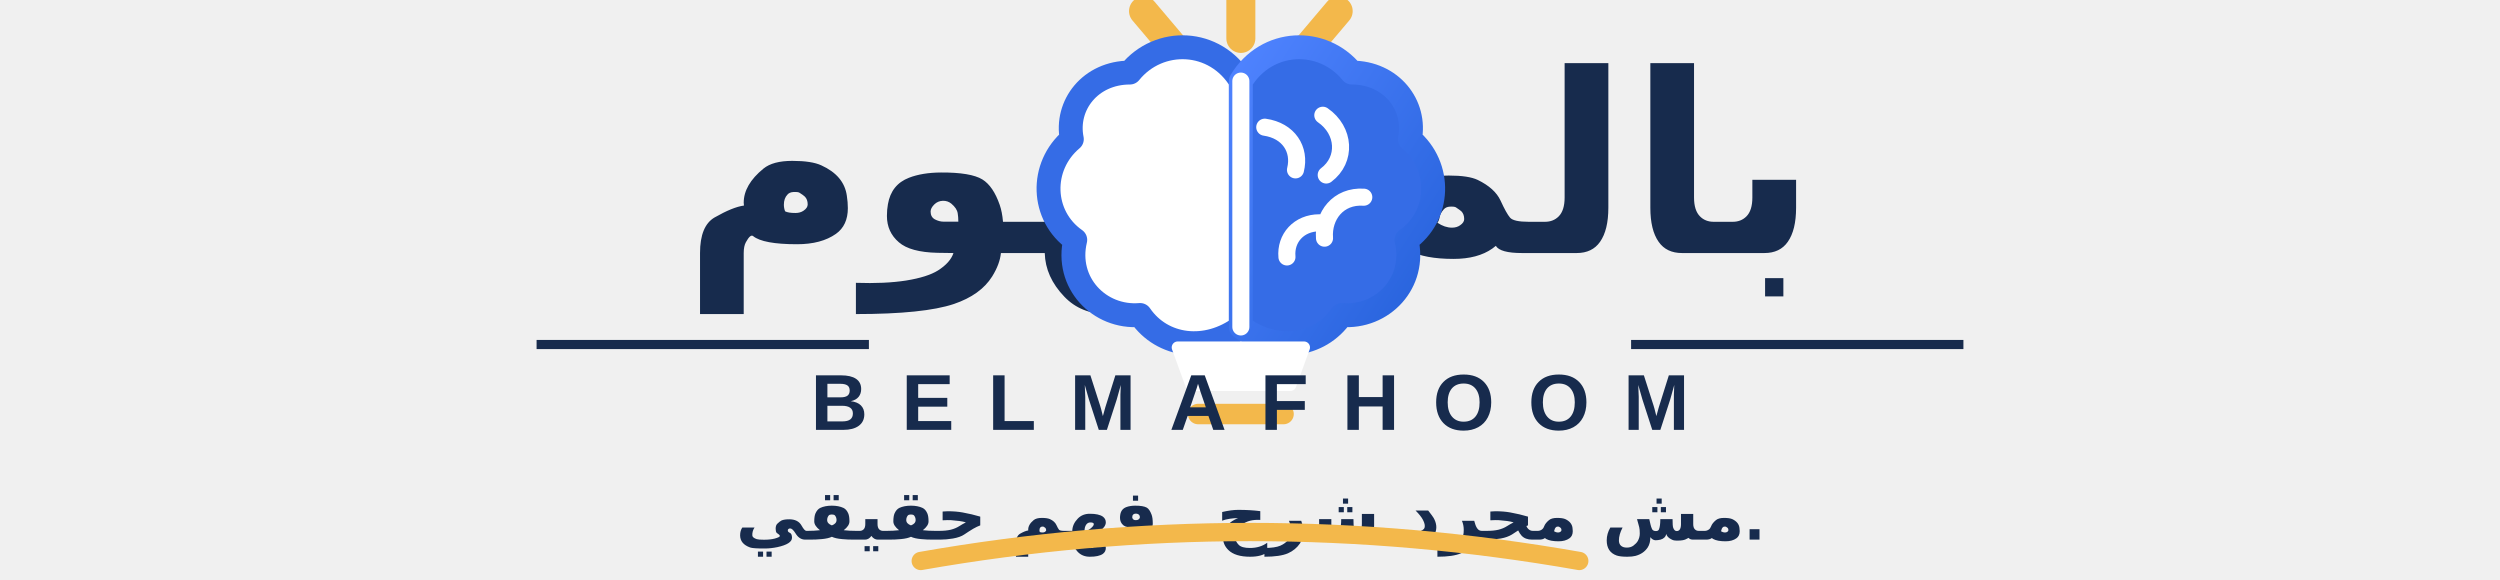
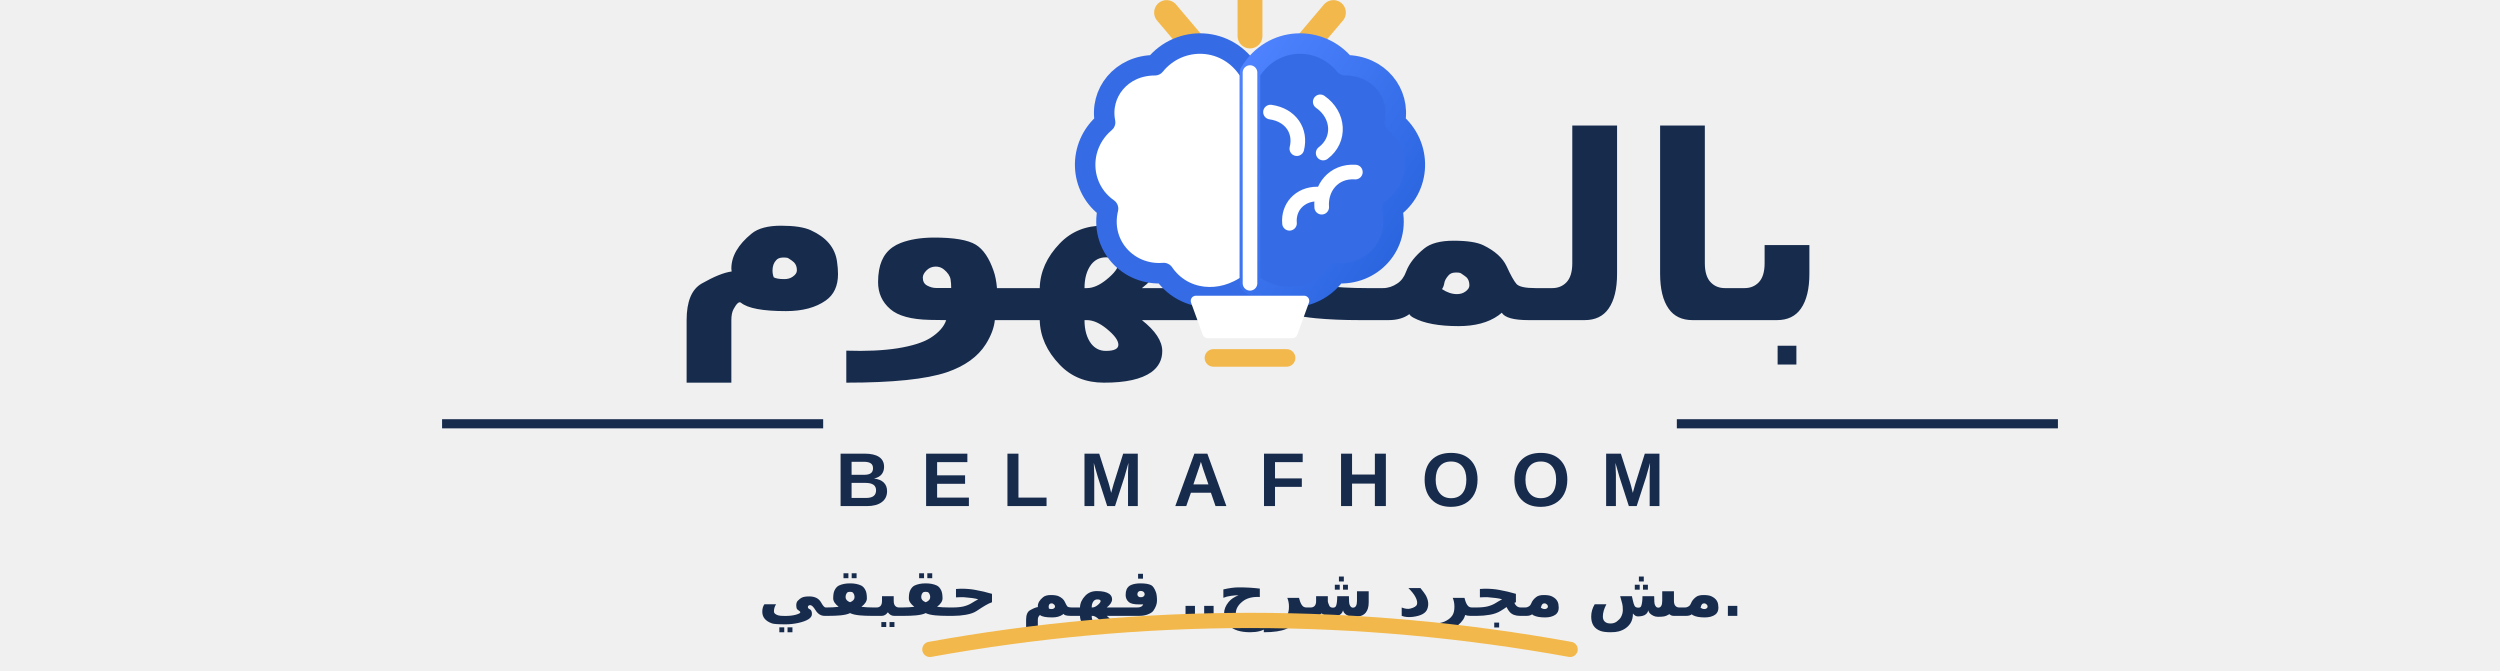
- <svg xmlns="http://www.w3.org/2000/svg" viewBox="0 0 820 190">
+ <svg xmlns="http://www.w3.org/2000/svg" viewBox="0 0 820 220" role="img" aria-labelledby="title desc">
  <defs>
-     <linearGradient id="blue" x1="0" y1="0" x2="1" y2="1">
+     <linearGradient id="brainBlue" x1="0" y1="0" x2="1" y2="1">
      <stop stop-color="#4F83FF" />
      <stop offset="1" stop-color="#2460D9" />
    </linearGradient>
  </defs>
-   <g fill="#172B4D" font-family="Alexandria,'Arial',sans-serif" font-weight="800">
-     <text x="410" y="83" text-anchor="middle" direction="rtl" unicode-bidi="plaintext" font-size="82">بالمفهوم</text>
-   </g>
-   <g transform="translate(407 7) scale(.56)" fill="none" stroke-linecap="round" stroke-linejoin="round">
+   <text x="410" y="105" text-anchor="middle" direction="rtl" unicode-bidi="plaintext" fill="#172B4D" font-family="Alexandria,Arial,sans-serif" font-size="84" font-weight="800">بالمفهوم</text>
+   <g transform="translate(410 7) scale(.48)" fill="none" stroke-linecap="round" stroke-linejoin="round">
    <path d="M0 10V-20M-35 20l-22-26M35 20L57-6" stroke="#F3B84B" stroke-width="17" />
    <path d="M0 35c-15-25-48-26-65-5-23 0-38 19-34 39-19 16-18 45 2 59-6 25 14 46 38 44 13 19 39 22 59 7V35Z" stroke="#356CE6" stroke-width="14" fill="#fff" />
-     <path d="M0 35c15-25 48-26 65-5 23 0 38 19 34 39 19 16 18 45-2 59 6 25-14 46-38 44-13 19-39 22-59 7V35Z" stroke="url(#blue)" stroke-width="14" fill="#356CE6" />
+     <path d="M0 35c15-25 48-26 65-5 23 0 38 19 34 39 19 16 18 45-2 59 6 25-14 46-38 44-13 19-39 22-59 7V35Z" stroke="url(#brainBlue)" stroke-width="14" fill="#356CE6" />
    <path d="M0 35v144M-48 55c-13 9-14 26-2 35m-22 13c15-1 24 11 23 24m35-65c-14 2-21 13-18 25m-14 31c12 0 20 9 19 20m75-83c13 9 14 26 2 35m22 13c-15-1-24 11-23 24m-35-65c14 2 21 13 18 25m14 31c-12 0-20 9-19 20" stroke="#fff" stroke-width="10" />
    <path d="M-37 191h74l-8 22h-58z" fill="#fff" stroke="#fff" stroke-width="7" />
    <path d="M-25 230h50" stroke="#F3B84B" stroke-width="12" />
  </g>
-   <path d="M176 113H285M535 113H644" stroke="#172B4D" stroke-width="3" />
-   <text x="410" y="141" text-anchor="middle" fill="#172B4D" font-family="Manrope,Arial,sans-serif" font-size="26" font-weight="700" letter-spacing="11">BELMAFHOOM</text>
-   <text x="410" y="177" text-anchor="middle" fill="#172B4D" font-family="Alexandria,Arial,sans-serif" font-size="23" font-weight="700">مش مجرد شرح.. فهم حقيقي.</text>
-   <path d="M302 184Q410 165 518 184" stroke="#F3B84B" stroke-width="6" fill="none" stroke-linecap="round" />
+   <path d="M145 139H270M550 139H675" stroke="#172B4D" stroke-width="3" />
+   <text x="410" y="166" text-anchor="middle" fill="#172B4D" font-family="Manrope,Arial,sans-serif" font-size="25" font-weight="700" letter-spacing="10">BELMAFHOOM</text>
+   <text x="410" y="202" text-anchor="middle" fill="#172B4D" font-family="Alexandria,Arial,sans-serif" font-size="22" font-weight="700">مش مجرد شرح.. فهم حقيقي.</text>
+   <path d="M305 213Q410 194 515 213" stroke="#F3B84B" stroke-width="5" fill="none" stroke-linecap="round" />
</svg>
